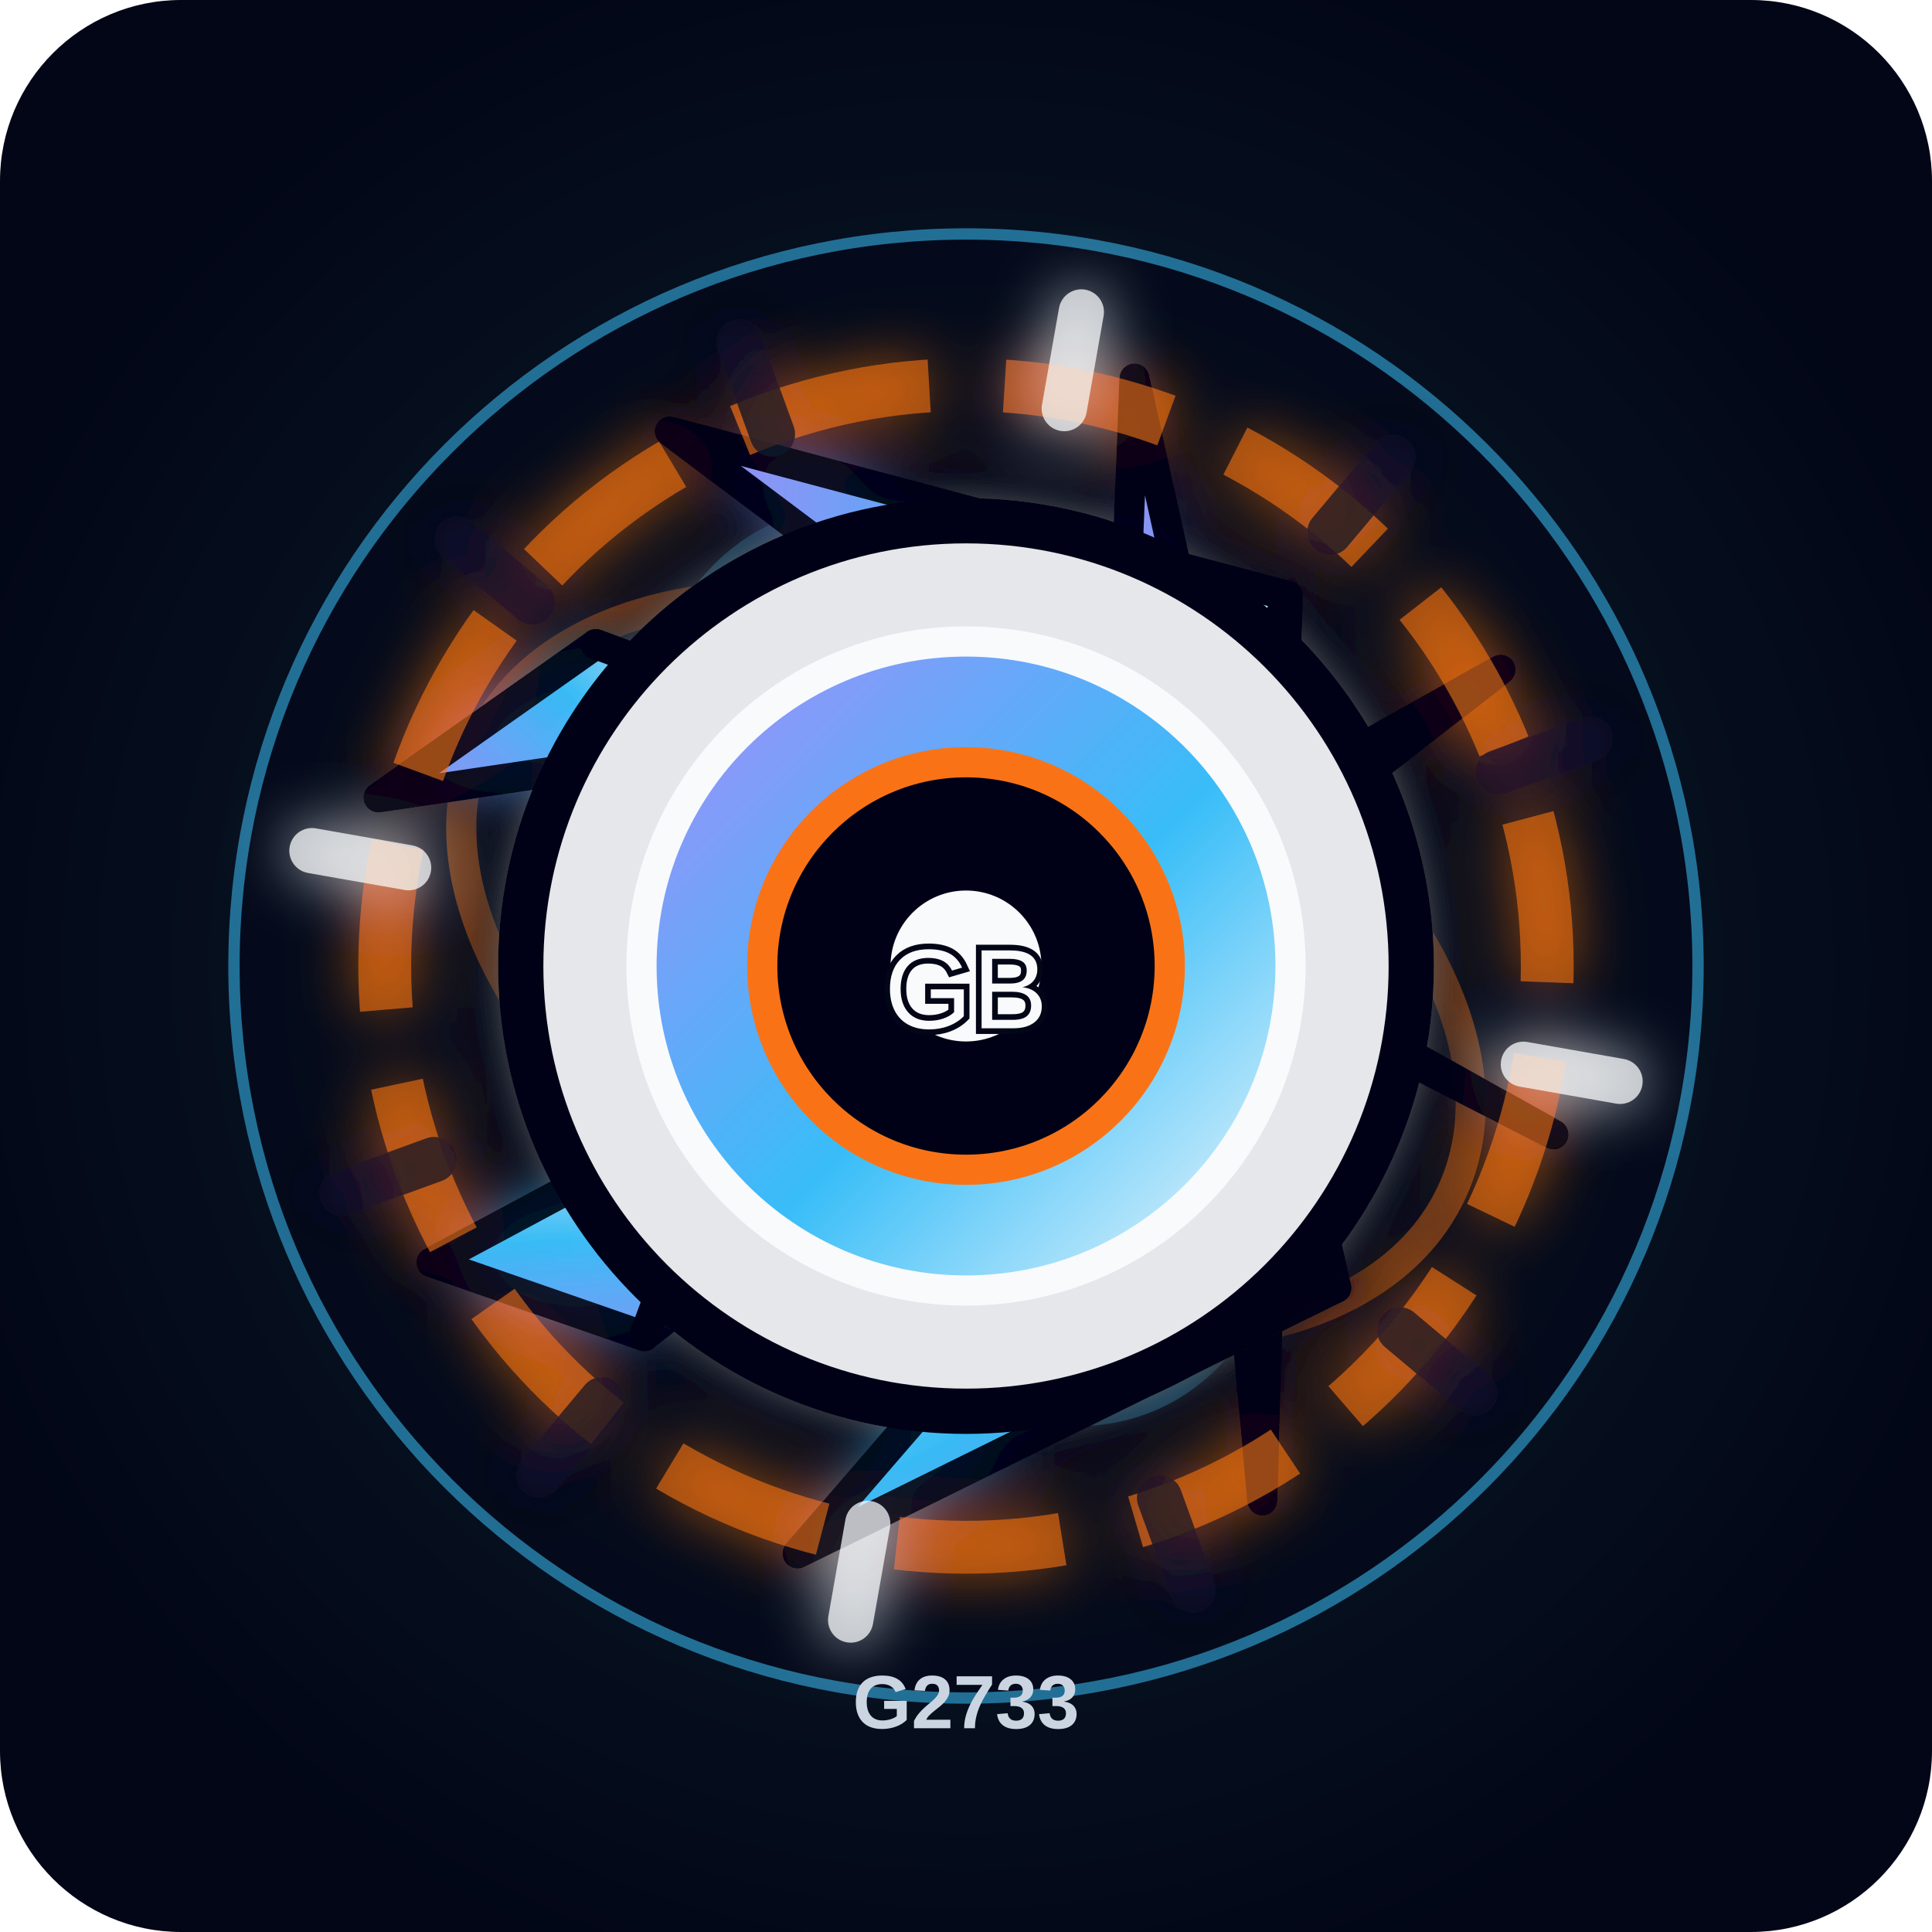
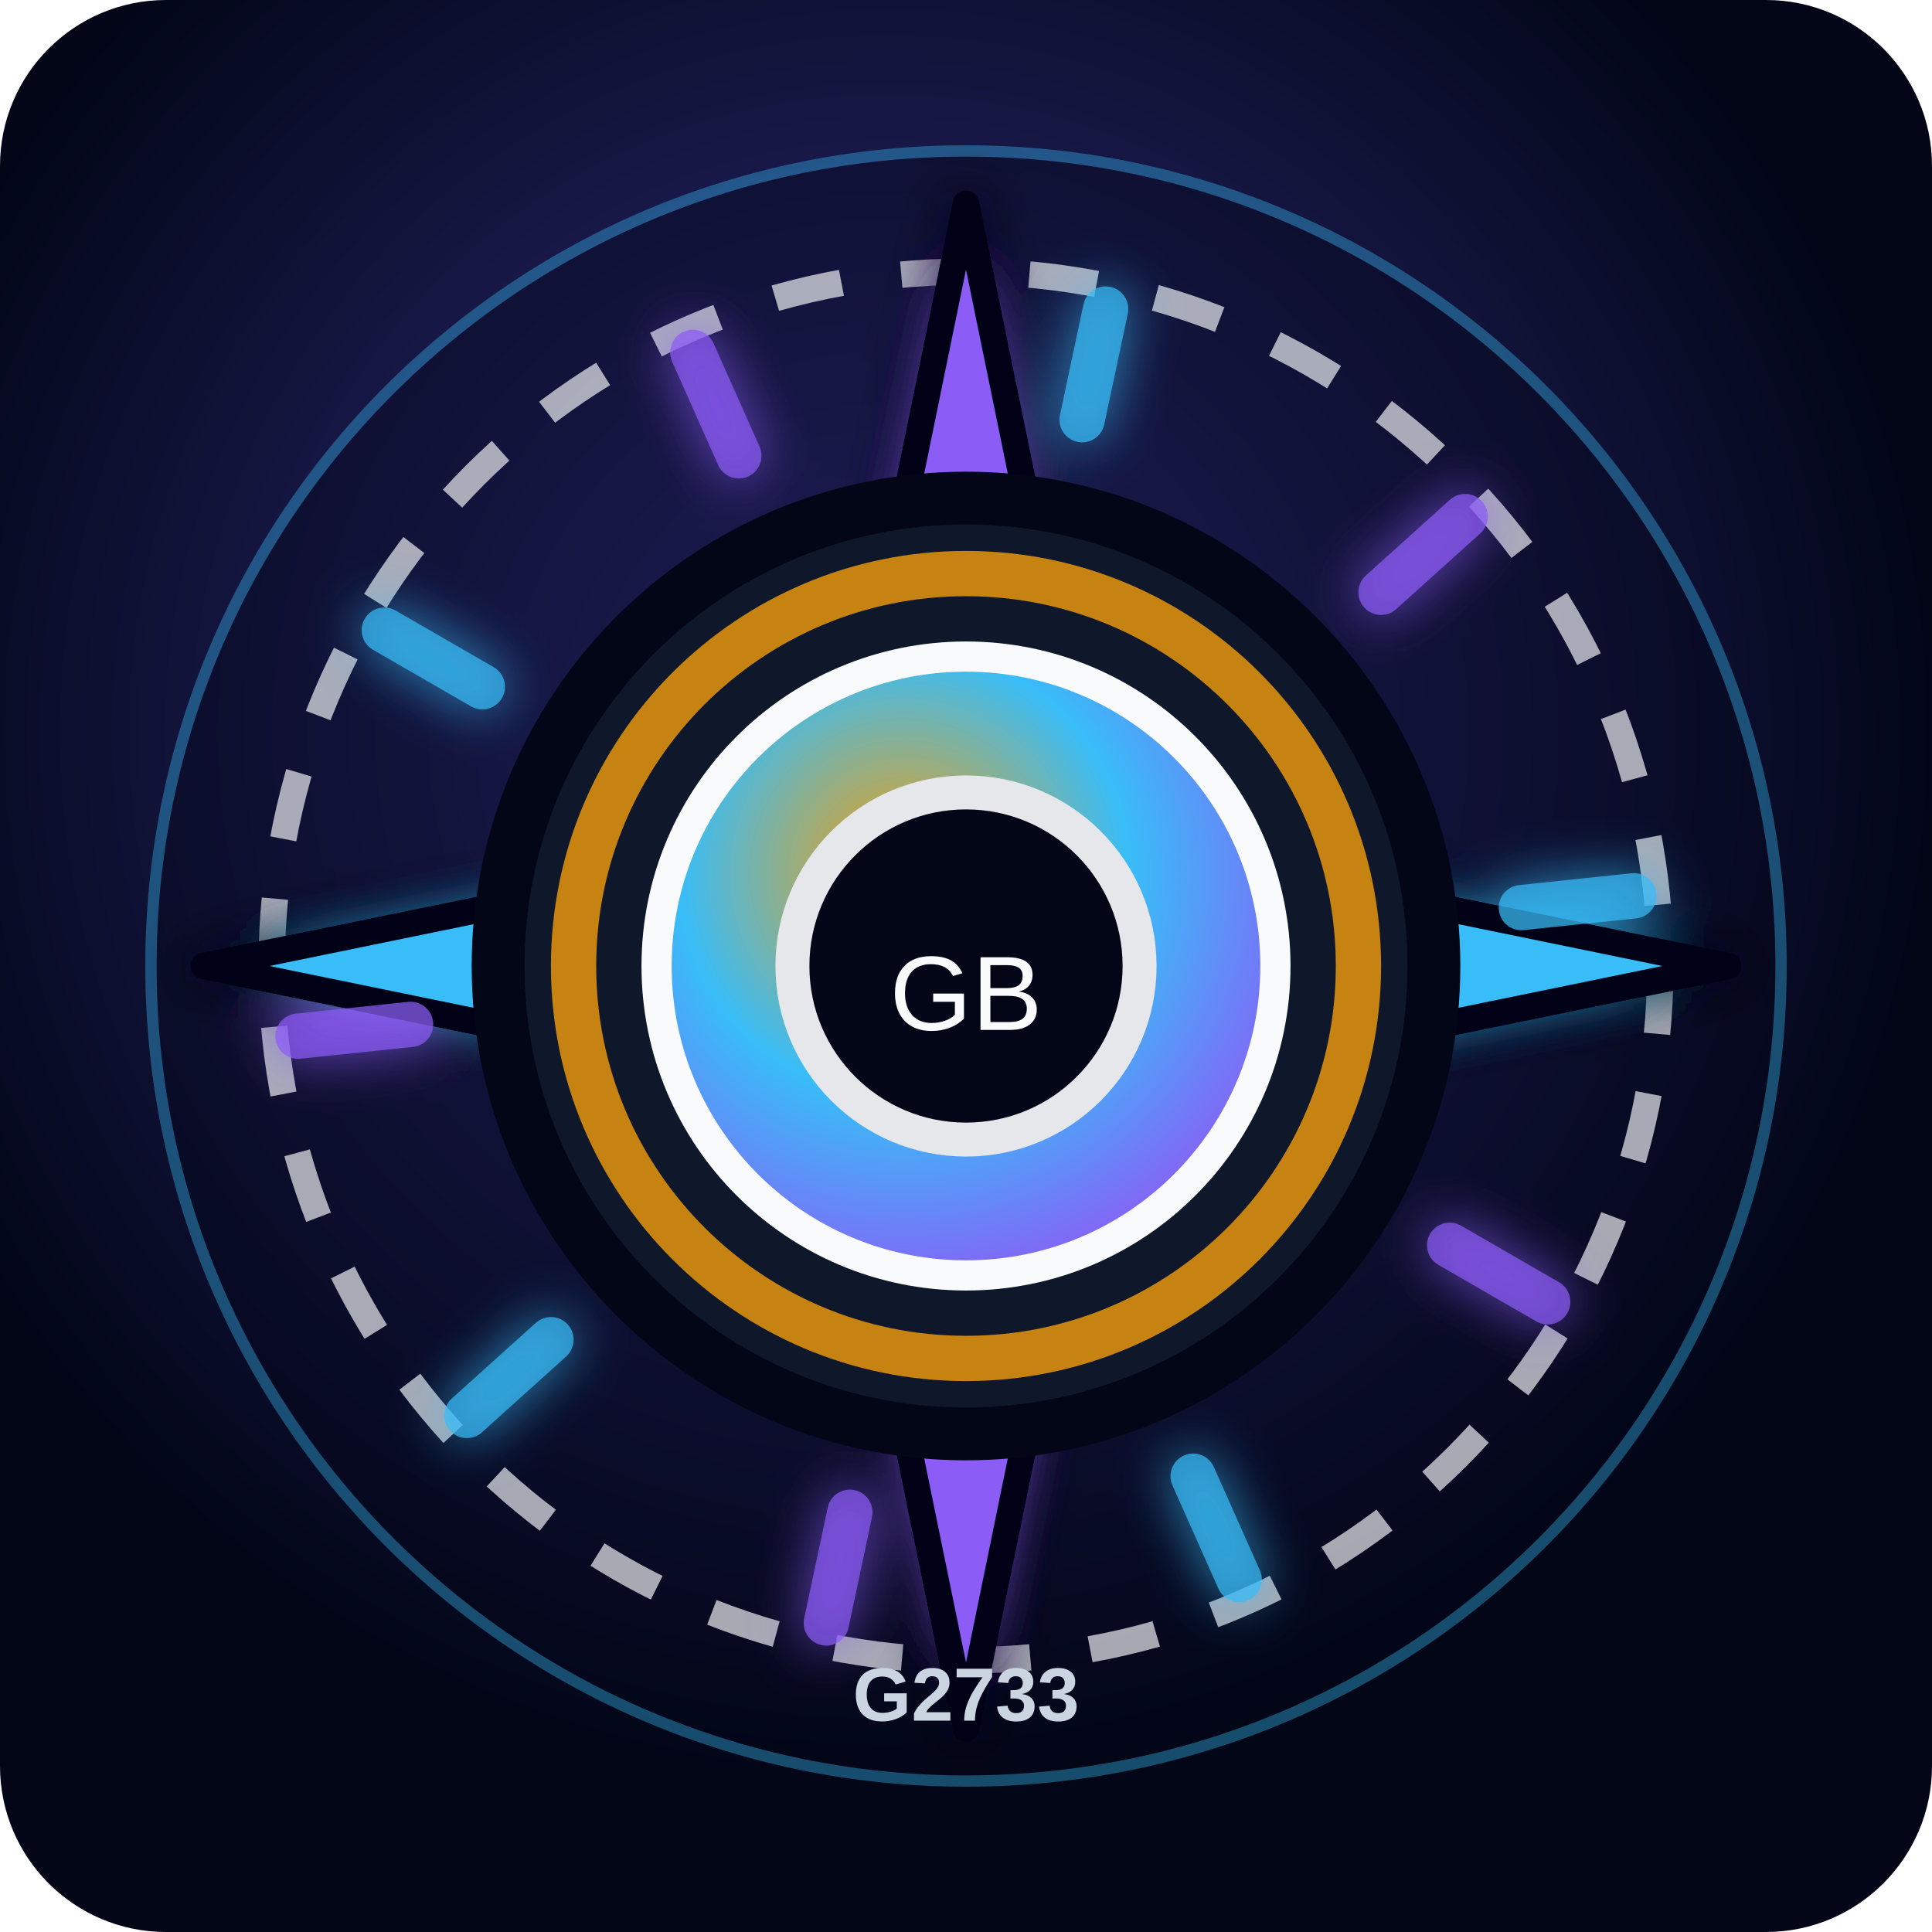
- <svg xmlns="http://www.w3.org/2000/svg" viewBox="0 0 512 512" role="img" aria-label="Gust Bat 3-85GP original 2D Beyblade style visual">
+ <svg xmlns="http://www.w3.org/2000/svg" viewBox="0 0 512 512" role="img" aria-label="Gust Bat 3-85GP original 2D fan-safe visual: balanced mixed profile">
  <defs>
-     <radialGradient id="bg" cx="50%" cy="50%" r="55%">
-       <stop offset="0" stop-color="#1e293b" />
-       <stop offset="0.62" stop-color="#07111f" />
+     <radialGradient id="bg" cx="46%" cy="38%" r="75%">
+       <stop offset="0" stop-color="#312e81" />
+       <stop offset="0.72" stop-color="#020617" />
      <stop offset="1" stop-color="#020617" />
    </radialGradient>
-     <linearGradient id="bladeGrad" x1="0" y1="0" x2="1" y2="1">
-       <stop offset="0" stop-color="#a78bfa" />
-       <stop offset="0.55" stop-color="#38bdf8" />
-       <stop offset="1" stop-color="#f8fafc" />
-     </linearGradient>
-     <filter id="glow" x="-20%" y="-20%" width="140%" height="140%">
-       <feGaussianBlur stdDeviation="8" result="blur" />
+     <radialGradient id="core" cx="40%" cy="35%" r="70%">
+       <stop offset="0" stop-color="#f59e0b" />
+       <stop offset="0.52" stop-color="#38bdf8" />
+       <stop offset="1" stop-color="#8b5cf6" />
+     </radialGradient>
+     <filter id="glow" x="-22%" y="-22%" width="144%" height="144%">
+       <feGaussianBlur stdDeviation="7" result="blur" />
      <feMerge>
        <feMergeNode in="blur" />
        <feMergeNode in="SourceGraphic" />
      </feMerge>
    </filter>
  </defs>
-   <rect width="512" height="512" rx="48" fill="url(#bg)" />
-   <circle cx="256" cy="256" r="194" fill="#020617" opacity="0.55" stroke="#38bdf8" stroke-width="3" />
-   <ellipse cx="256" cy="256" rx="142" ry="86" fill="none" stroke="#f97316" stroke-width="8" opacity="0.42" transform="rotate(25 256 256)" />
-   <ellipse cx="256" cy="256" rx="124" ry="76" fill="none" stroke="#38bdf8" stroke-width="8" opacity="0.36" transform="rotate(67 256 256)" />
-   <ellipse cx="256" cy="256" rx="106" ry="66" fill="none" stroke="#f97316" stroke-width="8" opacity="0.3" transform="rotate(109 256 256)" />
-   <ellipse cx="256" cy="256" rx="88" ry="56" fill="none" stroke="#38bdf8" stroke-width="8" opacity="0.24" transform="rotate(151 256 256)" />
+   <rect width="512" height="512" rx="44" fill="url(#bg)" />
+   <circle cx="256" cy="256" r="216" fill="#020617" opacity="0.38" stroke="#38bdf8" stroke-width="3" />
+   <circle cx="256" cy="256" r="184" fill="none" stroke="#e5e7eb" stroke-width="7" stroke-dasharray="18 16" opacity="0.72" />
  <g filter="url(#glow)">
-     <path d="M256 94 L373.82 310.94 L307.792 306.015 Z" fill="url(#bladeGrad)" stroke="#020617" stroke-width="8" stroke-linejoin="round" transform="rotate(16 256 256)" opacity="0.96" />
-     <path d="M256 94 L300.463 378.16 L257.257 327.989 Z" fill="url(#bladeGrad)" stroke="#020617" stroke-width="8" stroke-linejoin="round" transform="rotate(61 256 256)" opacity="0.96" />
-     <path d="M256 94 L201.06 373.82 L205.985 307.792 Z" fill="url(#bladeGrad)" stroke="#020617" stroke-width="8" stroke-linejoin="round" transform="rotate(106 256 256)" opacity="0.96" />
-     <path d="M256 94 L133.84 300.463 L184.011 257.257 Z" fill="url(#bladeGrad)" stroke="#020617" stroke-width="8" stroke-linejoin="round" transform="rotate(151 256 256)" opacity="0.96" />
-     <path d="M256 94 L138.18 201.06 L204.208 205.985 Z" fill="url(#bladeGrad)" stroke="#020617" stroke-width="8" stroke-linejoin="round" transform="rotate(196 256 256)" opacity="0.96" />
-     <path d="M256 94 L211.537 133.84 L254.743 184.011 Z" fill="url(#bladeGrad)" stroke="#020617" stroke-width="8" stroke-linejoin="round" transform="rotate(241 256 256)" opacity="0.96" />
-     <path d="M256 94 L310.94 138.18 L306.015 204.208 Z" fill="url(#bladeGrad)" stroke="#020617" stroke-width="8" stroke-linejoin="round" transform="rotate(286 256 256)" opacity="0.96" />
-     <path d="M256 94 L378.16 211.537 L327.989 254.743 Z" fill="url(#bladeGrad)" stroke="#020617" stroke-width="8" stroke-linejoin="round" transform="rotate(331 256 256)" opacity="0.96" />
-     <circle cx="256" cy="256" r="154" fill="none" stroke="#f97316" stroke-width="14" opacity="0.6" stroke-dasharray="44 20" transform="rotate(250 256 256)" />
-     <rect x="250" y="74" width="12" height="38" rx="6" fill="#f8fafc" opacity="0.75" transform="rotate(10 256 256)" />
-     <rect x="250" y="74" width="12" height="38" rx="6" fill="#0f172a" opacity="0.75" transform="rotate(40 256 256)" />
-     <rect x="250" y="74" width="12" height="38" rx="6" fill="#0f172a" opacity="0.75" transform="rotate(70 256 256)" />
-     <rect x="250" y="74" width="12" height="38" rx="6" fill="#f8fafc" opacity="0.75" transform="rotate(100 256 256)" />
-     <rect x="250" y="74" width="12" height="38" rx="6" fill="#0f172a" opacity="0.75" transform="rotate(130 256 256)" />
-     <rect x="250" y="74" width="12" height="38" rx="6" fill="#0f172a" opacity="0.75" transform="rotate(160 256 256)" />
-     <rect x="250" y="74" width="12" height="38" rx="6" fill="#f8fafc" opacity="0.75" transform="rotate(190 256 256)" />
-     <rect x="250" y="74" width="12" height="38" rx="6" fill="#0f172a" opacity="0.75" transform="rotate(220 256 256)" />
-     <rect x="250" y="74" width="12" height="38" rx="6" fill="#0f172a" opacity="0.75" transform="rotate(250 256 256)" />
-     <rect x="250" y="74" width="12" height="38" rx="6" fill="#f8fafc" opacity="0.75" transform="rotate(280 256 256)" />
-     <rect x="250" y="74" width="12" height="38" rx="6" fill="#0f172a" opacity="0.75" transform="rotate(310 256 256)" />
-     <rect x="250" y="74" width="12" height="38" rx="6" fill="#0f172a" opacity="0.75" transform="rotate(340 256 256)" />
-     <circle cx="256" cy="256" r="118" fill="#e5e7eb" stroke="#020617" stroke-width="12" />
-     <circle cx="256" cy="256" r="86" fill="url(#bladeGrad)" stroke="#f8fafc" stroke-width="8" />
-     <circle cx="256" cy="256" r="54" fill="#020617" stroke="#f97316" stroke-width="8" />
-     <circle cx="256" cy="256" r="24" fill="#f8fafc" stroke="#020617" stroke-width="8" />
+     <polygon points="233.3,164.8 256.0,54.0 278.7,164.8" fill="#8b5cf6" stroke="#020617" stroke-width="7" stroke-linejoin="round" />
+     <polygon points="347.2,233.3 458.0,256.0 347.2,278.7" fill="#38bdf8" stroke="#020617" stroke-width="7" stroke-linejoin="round" />
+     <polygon points="278.7,347.2 256.0,458.0 233.3,347.2" fill="#8b5cf6" stroke="#020617" stroke-width="7" stroke-linejoin="round" />
+     <polygon points="164.8,278.7 54.0,256.0 164.8,233.3" fill="#38bdf8" stroke="#020617" stroke-width="7" stroke-linejoin="round" />
+     <rect x="250" y="72" width="12" height="42" rx="6" fill="#38bdf8" opacity="0.72" transform="rotate(12 256 256)" />
+     <rect x="250" y="72" width="12" height="42" rx="6" fill="#8b5cf6" opacity="0.72" transform="rotate(48 256 256)" />
+     <rect x="250" y="72" width="12" height="42" rx="6" fill="#38bdf8" opacity="0.72" transform="rotate(84 256 256)" />
+     <rect x="250" y="72" width="12" height="42" rx="6" fill="#8b5cf6" opacity="0.72" transform="rotate(120 256 256)" />
+     <rect x="250" y="72" width="12" height="42" rx="6" fill="#38bdf8" opacity="0.72" transform="rotate(156 256 256)" />
+     <rect x="250" y="72" width="12" height="42" rx="6" fill="#8b5cf6" opacity="0.72" transform="rotate(192 256 256)" />
+     <rect x="250" y="72" width="12" height="42" rx="6" fill="#38bdf8" opacity="0.72" transform="rotate(228 256 256)" />
+     <rect x="250" y="72" width="12" height="42" rx="6" fill="#8b5cf6" opacity="0.72" transform="rotate(264 256 256)" />
+     <rect x="250" y="72" width="12" height="42" rx="6" fill="#38bdf8" opacity="0.72" transform="rotate(300 256 256)" />
+     <rect x="250" y="72" width="12" height="42" rx="6" fill="#8b5cf6" opacity="0.72" transform="rotate(336 256 256)" />
  </g>
-   <text x="256" y="264" text-anchor="middle" dominant-baseline="middle" font-family="Arial Black, Arial, sans-serif" font-size="30" fill="#f8fafc" stroke="#020617" stroke-width="3" paint-order="stroke">GB</text>
-   <text x="256" y="458" text-anchor="middle" font-family="Arial, sans-serif" font-size="20" font-weight="700" fill="#cbd5e1">G2733</text>
+   <circle cx="256" cy="256" r="124" fill="#0f172a" stroke="#020617" stroke-width="14" />
+   <circle cx="256" cy="256" r="104" fill="none" stroke="#f59e0b" stroke-width="12" opacity="0.8" />
+   <circle cx="256" cy="256" r="82" fill="url(#core)" stroke="#f8fafc" stroke-width="8" />
+   <circle cx="256" cy="256" r="46" fill="#020617" stroke="#e5e7eb" stroke-width="9" />
+   <text x="256" y="265" text-anchor="middle" dominant-baseline="middle" font-family="Arial Black, Arial, sans-serif" font-size="28" fill="#f8fafc">GB</text>
+   <text x="256" y="456" text-anchor="middle" font-family="Arial, sans-serif" font-size="20" font-weight="800" fill="#cbd5e1">G2733</text>
</svg>
